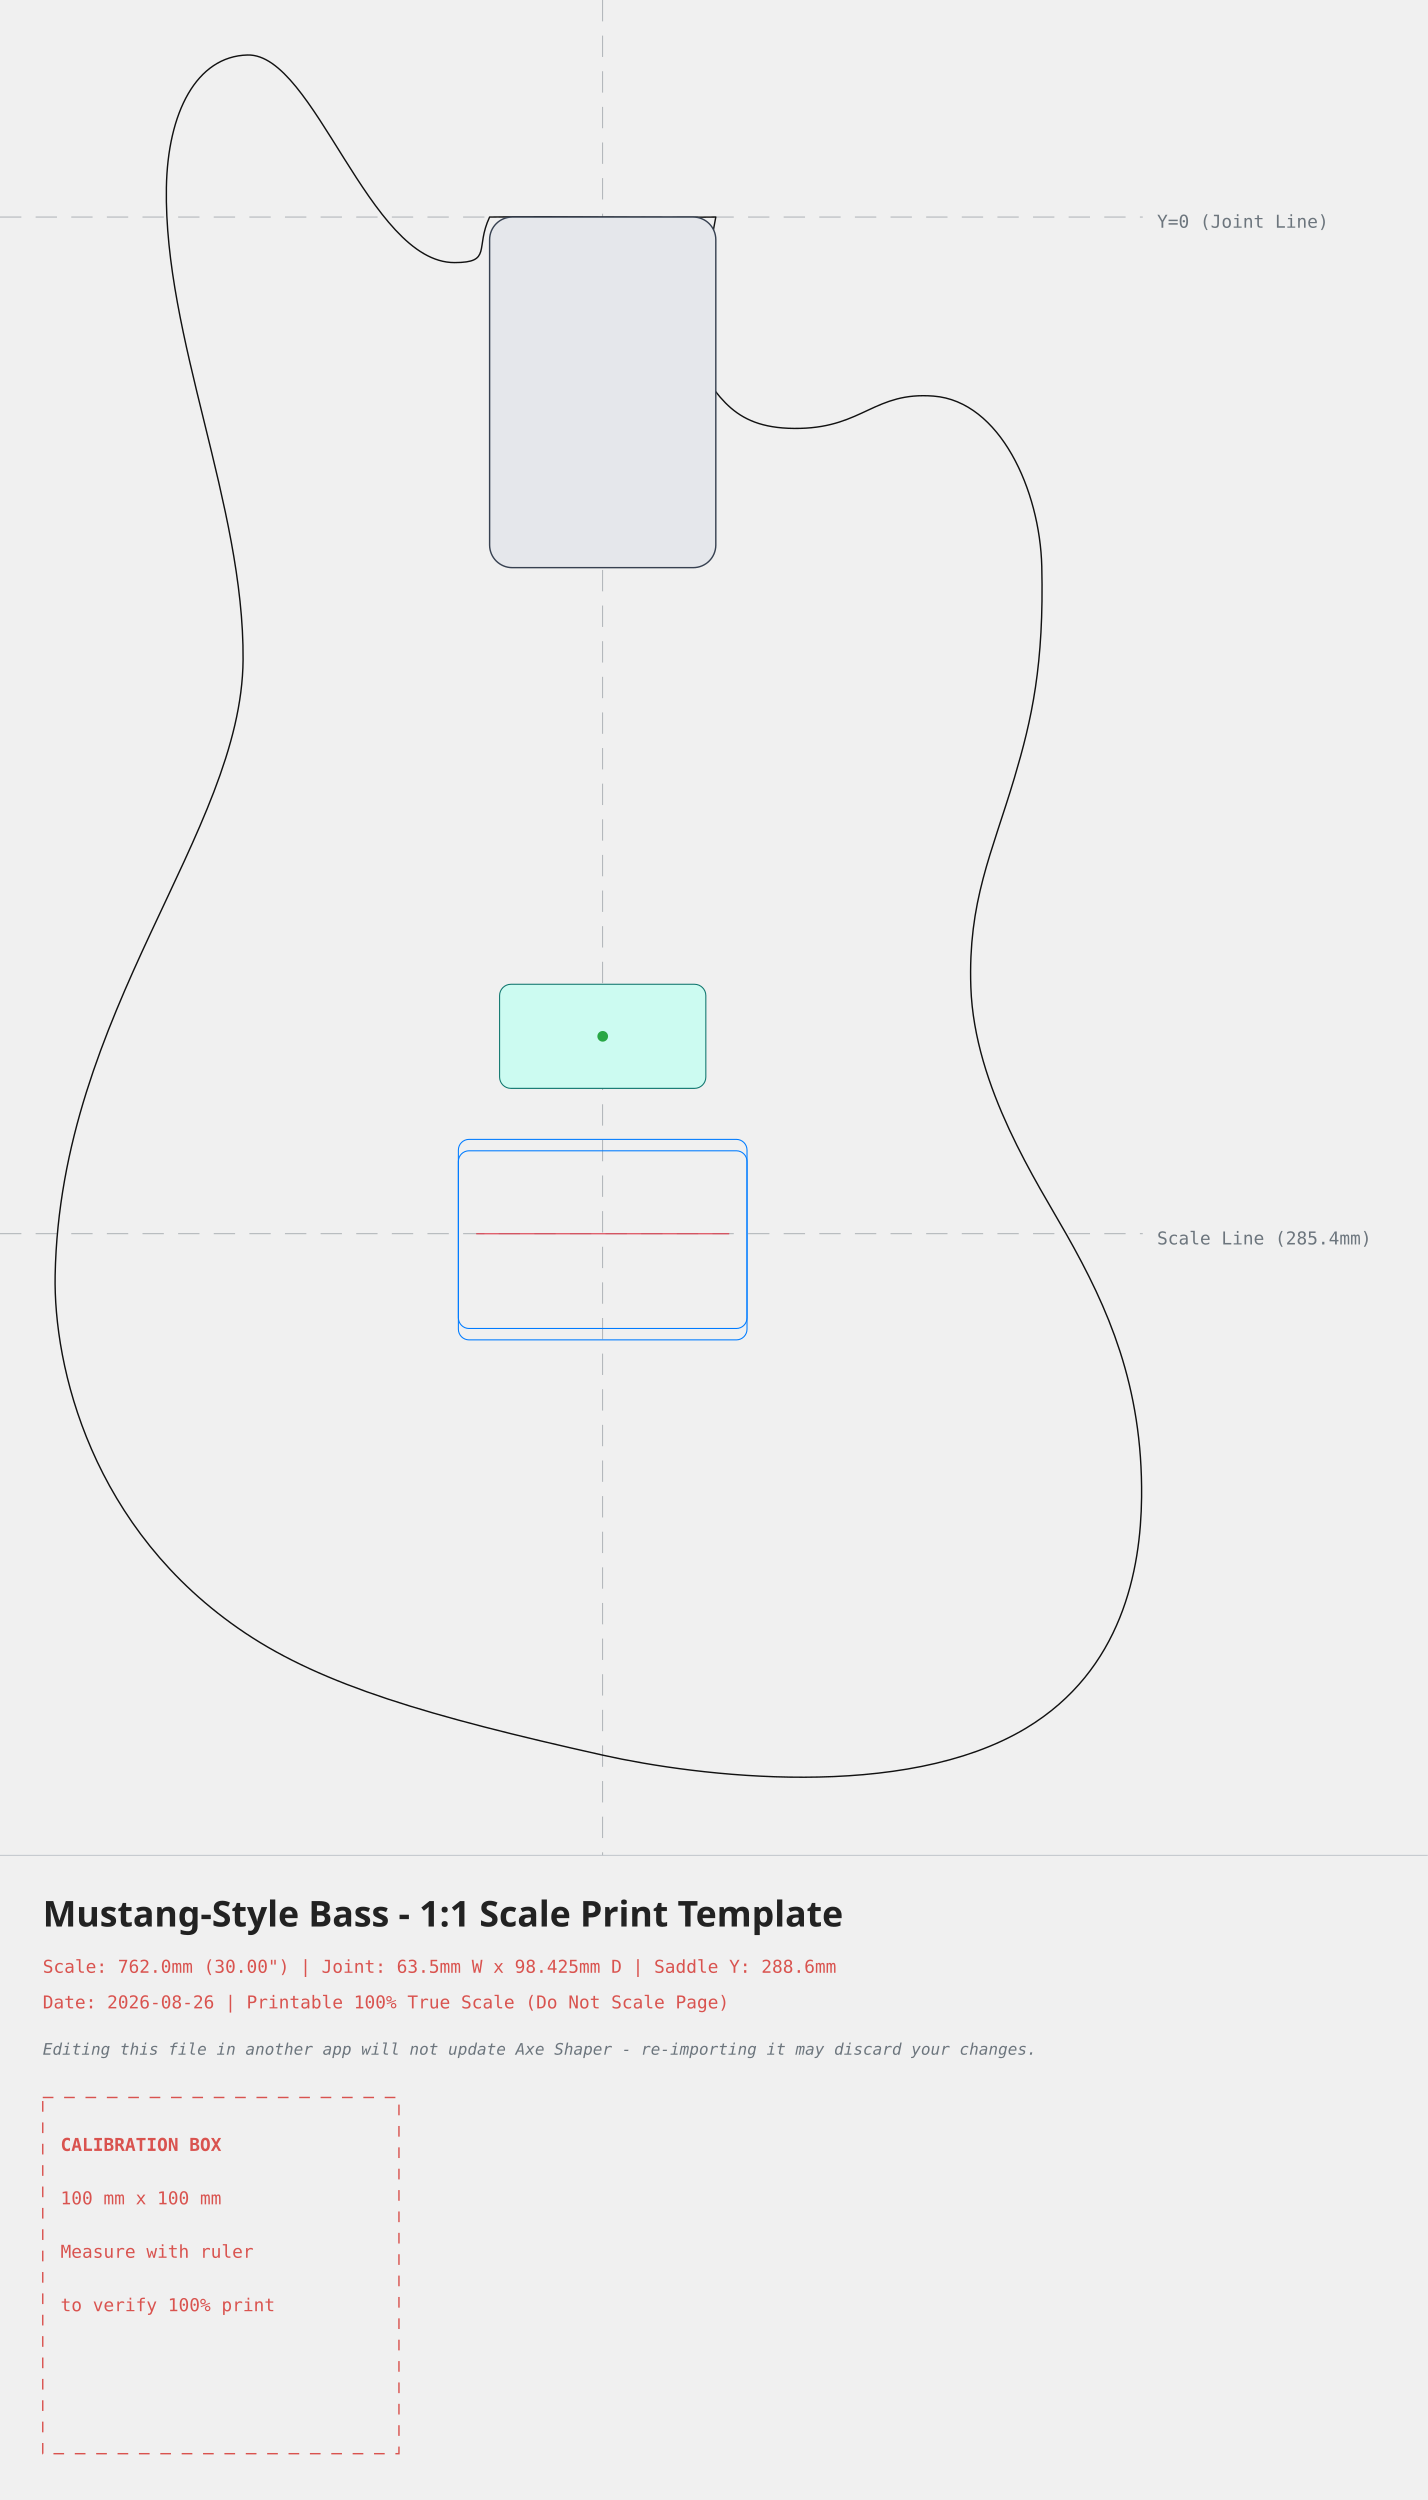
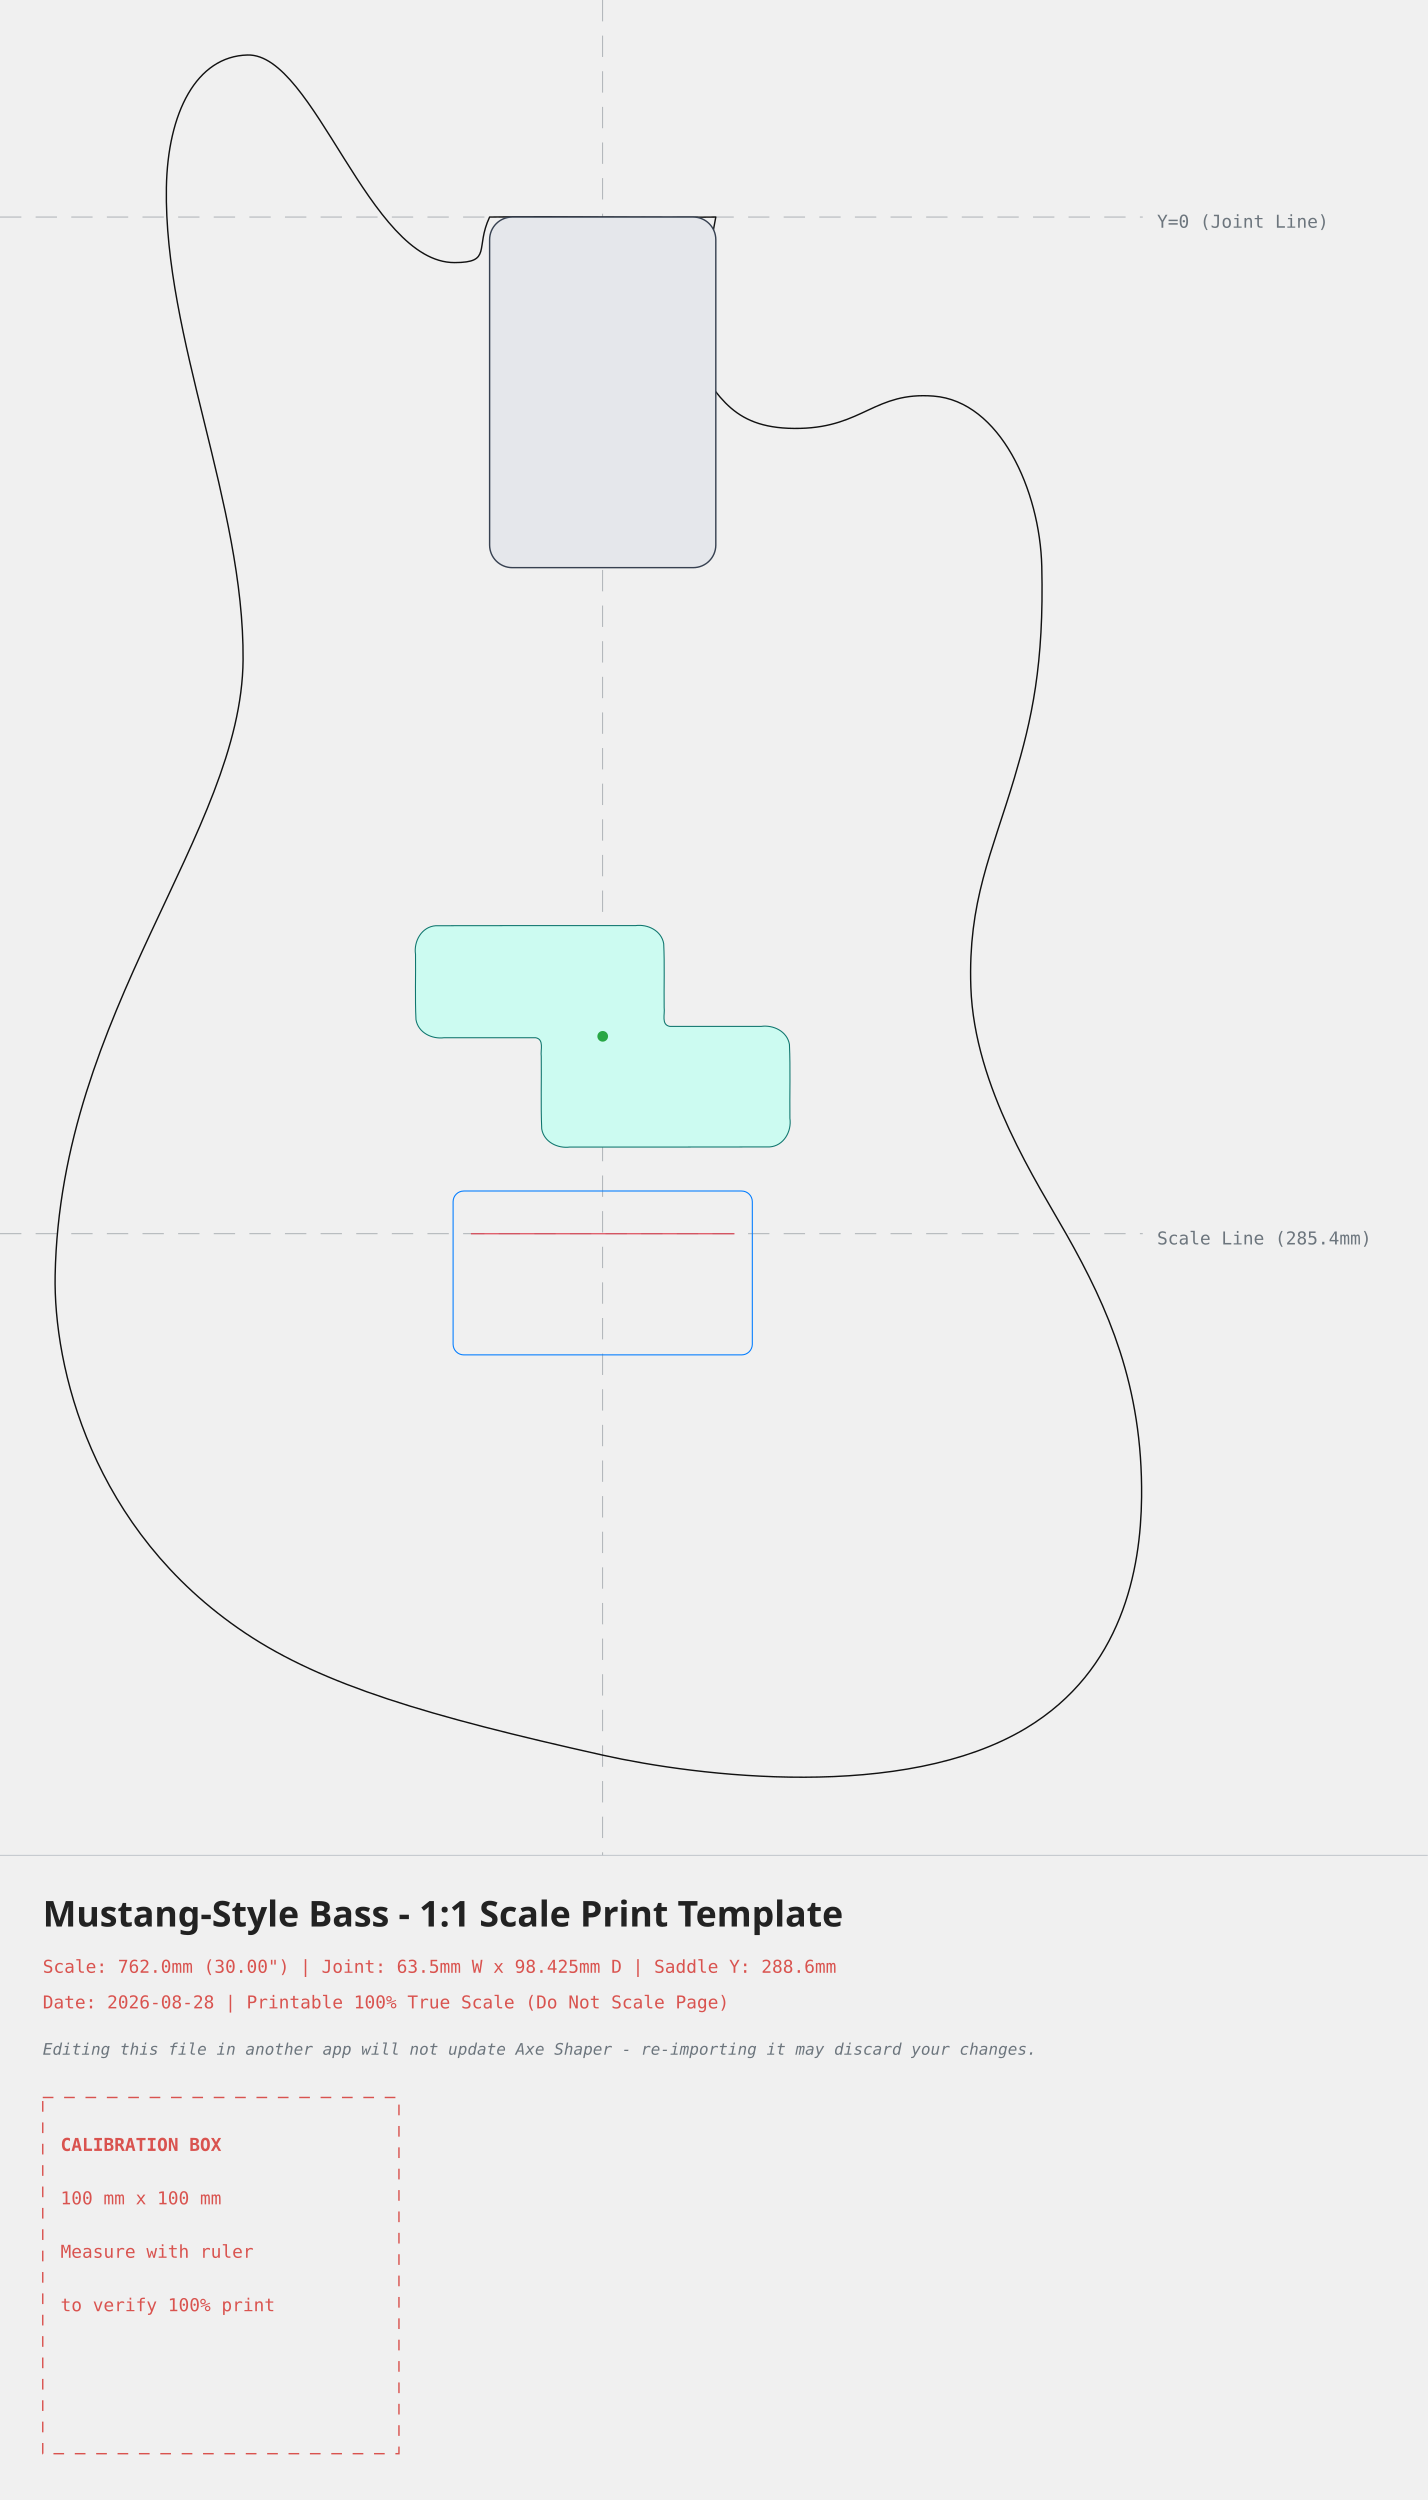
<svg xmlns="http://www.w3.org/2000/svg" width="400.82mm" height="701.83mm" viewBox="-169.20 -60.93 400.82 701.83">
  <style>
    .body-line { fill: none; stroke: #111111; stroke-width: 0.4; stroke-linecap: round; stroke-linejoin: round; }
    .edge-inset { fill: none; stroke: #555555; stroke-width: 0.3; stroke-dasharray: 3,2; }
    .neck-pocket { fill: #e5e7eb; stroke: #374151; stroke-width: 0.4; }
    .pickup-rout { fill: #ccfbf1; stroke: #0f766e; stroke-width: 0.3; }
    .pickup-cover { fill: none; stroke: #111111; stroke-width: 0.3; }
    .bridge-rout { fill: none; stroke: #007bff; stroke-width: 0.3; }
    .back-route { fill: #f3e8ff; stroke: #7e22ce; stroke-width: 0.3; stroke-dasharray: 3,2; }
    .front-route { fill: #ccfbf1; stroke: #0f766e; stroke-width: 0.3; }
    .pickguard { fill: #ffffff; fill-opacity: 0.35; stroke: #6b7280; stroke-width: 0.3; }
    .center-axis { fill: none; stroke: #6c757d; stroke-width: 0.2; stroke-dasharray: 6,4; opacity: 0.7; }
    .calibration-box { fill: none; stroke: #d9534f; stroke-width: 0.4; stroke-dasharray: 3,3; }
    .band-rule { fill: none; stroke: #adb5bd; stroke-width: 0.2; }
    .text-label { font-family: monospace, sans-serif; font-size: 5px; fill: #d9534f; }
    .disclaimer-label { font-family: monospace, sans-serif; font-size: 4.5px; font-style: italic; fill: #6c757d; }
    .axis-label { font-family: monospace, sans-serif; font-size: 5px; fill: #6c757d; }
    .title-label { font-family: sans-serif; font-size: 10px; font-weight: bold; fill: #222222; }
  </style>
  <g>
    <line x1="0" y1="-60.93" x2="0" y2="459.90" class="center-axis" />
    <line x1="-169.20" y1="0" x2="151.62" y2="0" class="center-axis" />
    <text x="155.62" y="3" class="axis-label">Y=0 (Joint Line)</text>
    <line x1="-169.20" y1="285.43" x2="151.62" y2="285.43" class="center-axis" stroke="#007bff" />
    <text x="155.62" y="288.43" class="axis-label" fill="#007bff">Scale Line (285.4mm)</text>
    <path d="M -31.75 0.00 C -35.87 8.74, -30.99 12.77, -41.58 12.79 C -65.63 12.85, -80.97 -45.93, -99.69 -45.49 C -114.11 -45.15, -122.13 -29.22, -122.49 -8.28 C -123.22 33.81, -100.63 80.84, -100.96 124.30 C -101.33 172.89, -152.31 222.91, -153.72 297.10 C -154.20 322.44, -143.78 368.51, -100.31 397.55 C -78.47 412.14, -48.90 420.87, 0.03 431.80 C 26.67 437.75, 84.53 444.90, 118.88 424.20 C 145.88 407.93, 151.06 379.66, 151.28 359.43 C 151.62 328.07, 141.79 306.15, 130.29 285.79 C 122.09 271.24, 104.32 244.33, 103.35 216.26 C 102.51 192.12, 109.26 178.66, 115.57 157.46 C 120.46 141.04, 123.92 125.62, 123.26 98.09 C 122.74 76.75, 111.56 51.72, 92.89 50.27 C 76.41 48.99, 73.11 58.91, 55.43 59.33 C 36.67 59.78, 32.73 50.59, 24.55 38.66 C 24.55 38.66, 31.75 0.00, 31.75 0.00 C 13.42 0.25, -9.68 -0.24, -31.75 0.00 Z" class="body-line" />
    <rect x="-31.75" y="0" width="63.5" height="98.425" rx="6.35" ry="6.35" class="neck-pocket" />
    <g transform="translate(0, 230) rotate(0)">
-       <path d="M -25.78 -14.61 C -25.78 -14.61, 25.78 -14.61, 25.78 -14.61 C 27.53 -14.61, 28.95 -13.18, 28.95 -11.43 C 28.95 -11.43, 28.95 11.43, 28.95 11.43 C 28.95 13.18, 27.53 14.61, 25.78 14.61 C 25.78 14.61, -25.78 14.61, -25.78 14.61 C -27.53 14.61, -28.95 13.18, -28.95 11.43 C -28.95 11.43, -28.95 -11.43, -28.95 -11.43 C -28.95 -13.18, -27.53 -14.61, -25.78 -14.61 Z" class="pickup-rout" />
+       <path d="M -18.83 0.39 C -16.36 0.86, -17.51 3.86, -17.25 5.64 C -17.16 12.43, -17.41 19.24, -17.12 26.01 C -16.49 29.69, -12.62 31.55, -9.19 31.08 C 9.49 31.06, 28.17 31.13, 46.85 31.05 C 50.82 30.78, 53.10 26.68, 52.55 23.02 C 52.47 16.11, 52.72 9.18, 52.42 2.28 C 51.80 -1.39, 47.93 -3.26, 44.49 -2.79 C 35.94 -2.79, 27.39 -2.79, 18.83 -2.79 C 16.36 -3.25, 17.51 -6.25, 17.25 -8.04 C 17.17 -14.03, 17.41 -20.04, 17.12 -26.01 C 16.49 -29.69, 12.62 -31.55, 9.18 -31.08 C -9.50 -31.06, -28.17 -31.13, -46.85 -31.05 C -50.82 -30.78, -53.10 -26.68, -52.55 -23.02 C -52.47 -16.91, -52.71 -10.78, -52.42 -4.68 C -51.80 -1.01, -47.93 0.86, -44.49 0.39 C -35.94 0.39, -27.39 0.39, -18.83 0.39 Z" class="pickup-rout" />
      <circle cx="0" cy="0" r="1.5" fill="#28a745" />
    </g>
    <g id="bridge-hardware">
-       <rect x="-40.52" y="258.93" width="81.03" height="53.09" rx="3.00" ry="3.00" class="bridge-rout" />
-       <rect x="-40.52" y="262.13" width="81.03" height="53.09" rx="3.00" ry="3.00" class="bridge-rout" />
-       <line x1="-35.52" y1="285.43" x2="35.52" y2="285.43" stroke="#dc3545" stroke-width="0.3" />
+       <rect x="-42.00" y="273.43" width="84.00" height="46.00" rx="3.00" ry="3.00" class="bridge-rout" />
+       <line x1="-37.00" y1="285.43" x2="37.00" y2="285.43" stroke="#dc3545" stroke-width="0.3" />
      <g transform="translate(0, 288.63)" />
    </g>
  </g>
  <g>
    <line x1="-169.20" y1="459.90" x2="231.62" y2="459.90" class="band-rule" />
    <text x="-157.20" y="479.90" class="title-label">Mustang-Style Bass - 1:1 Scale Print Template</text>
    <text x="-157.20" y="492.90" class="text-label">Scale: 762.0mm (30.00") | Joint: 63.5mm W x 98.425mm D | Saddle Y: 288.6mm</text>
-     <text x="-157.20" y="502.90" class="text-label">Date: 2026-08-26 | Printable 100% True Scale (Do Not Scale Page)</text>
+     <text x="-157.20" y="502.90" class="text-label">Date: 2026-08-28 | Printable 100% True Scale (Do Not Scale Page)</text>
    <text x="-157.20" y="515.90" class="disclaimer-label">Editing this file in another app will not update Axe Shaper - re-importing it may discard your changes.</text>
    <g transform="translate(-157.20, 527.90)">
      <rect x="0" y="0" width="100" height="100" class="calibration-box" />
      <text x="5" y="15" class="text-label" font-weight="bold">CALIBRATION BOX</text>
      <text x="5" y="30" class="text-label">100 mm x 100 mm</text>
      <text x="5" y="45" class="text-label">Measure with ruler</text>
      <text x="5" y="60" class="text-label">to verify 100% print</text>
    </g>
  </g>
</svg>
